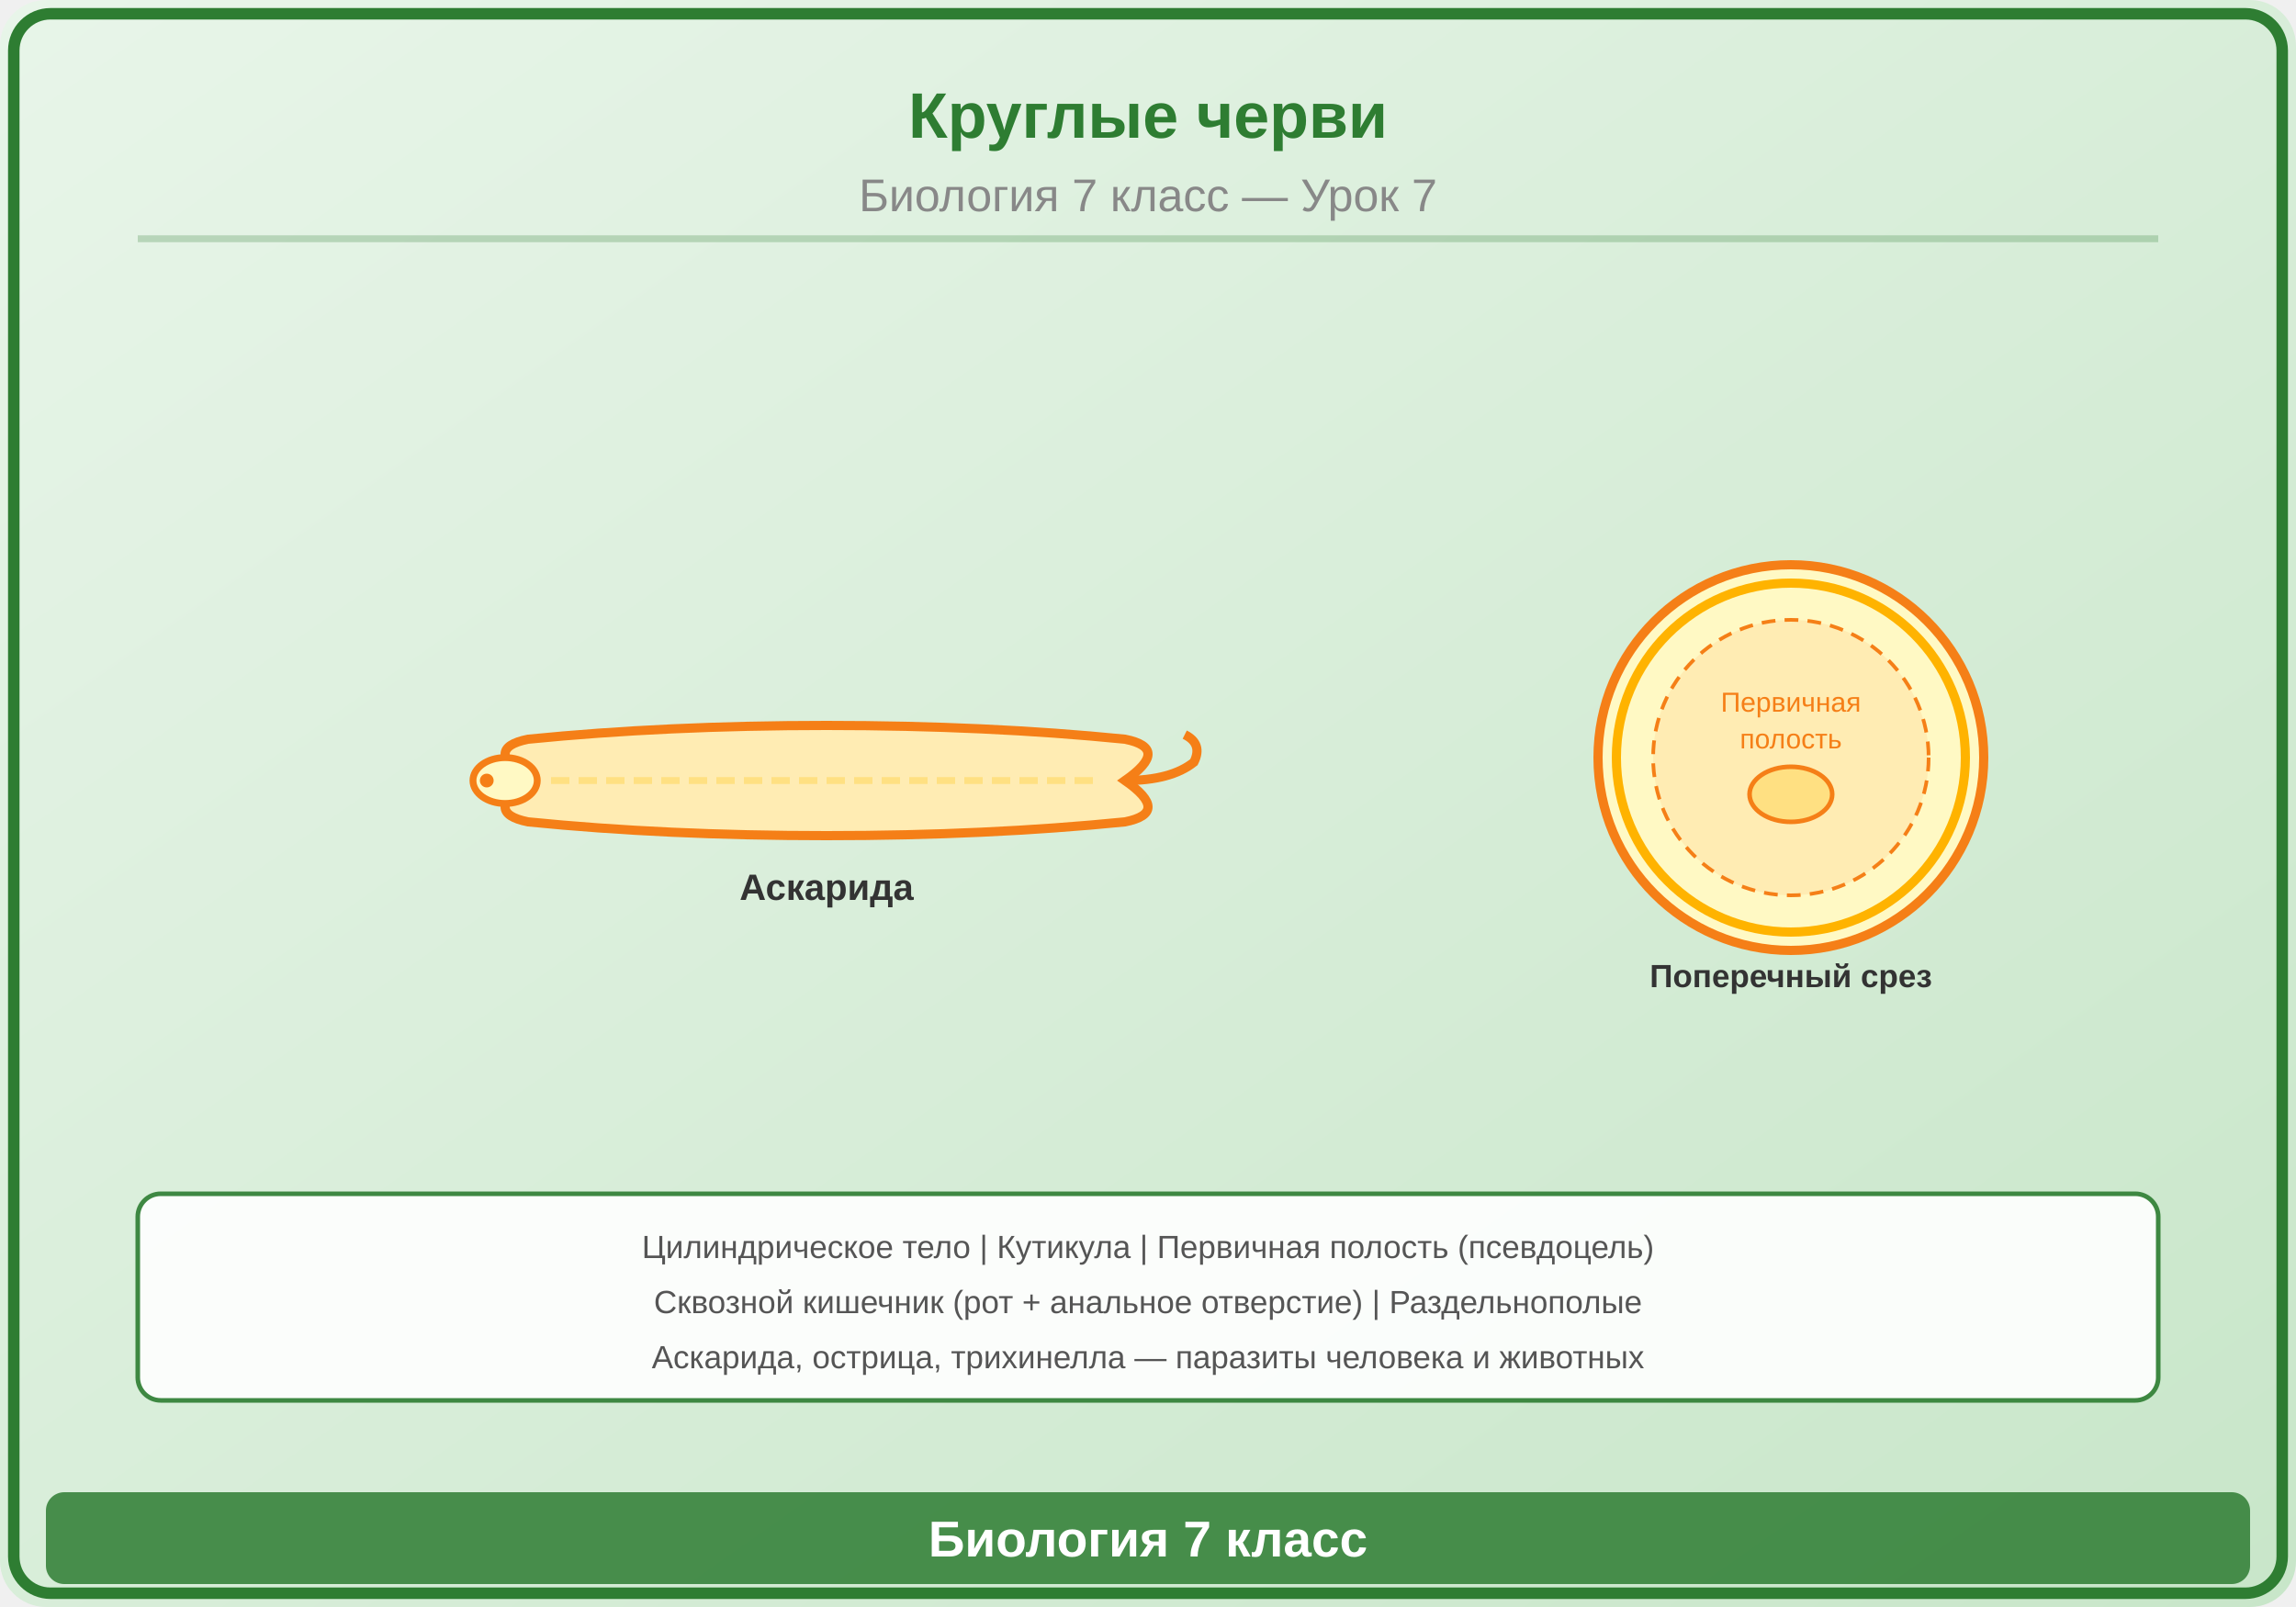
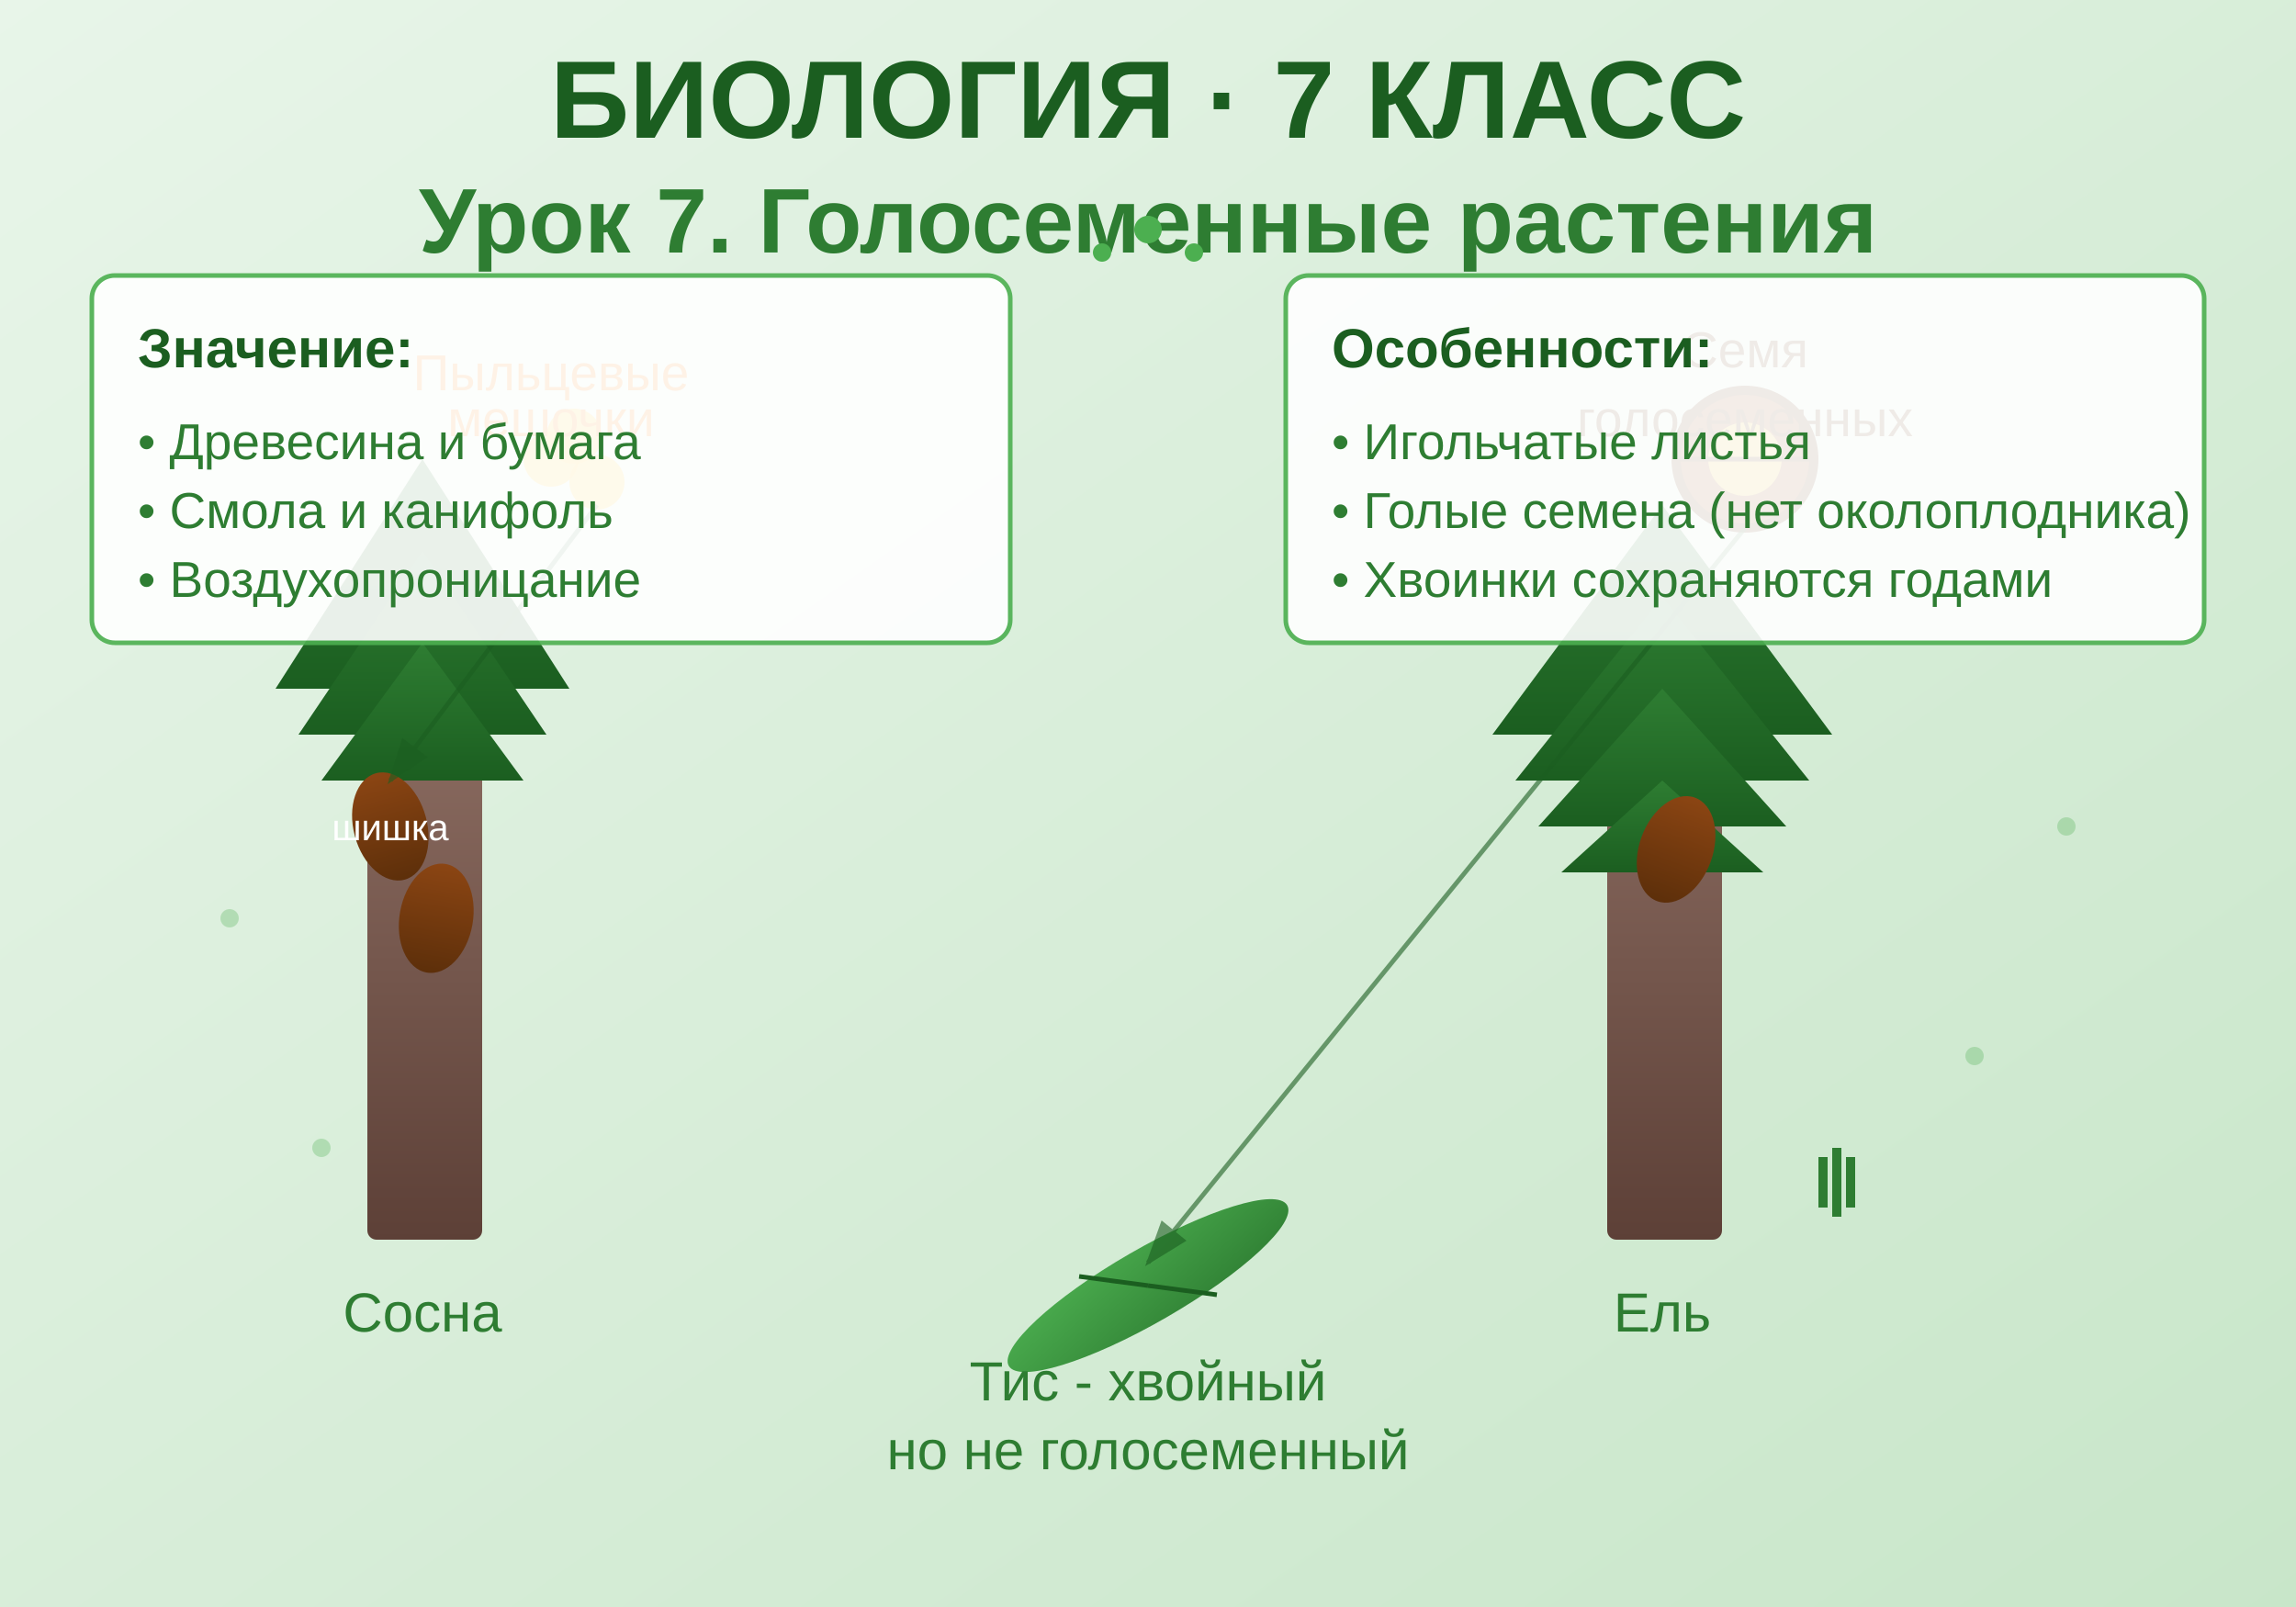
<svg xmlns="http://www.w3.org/2000/svg" viewBox="0 0 500 350">
  <defs>
-     <linearGradient id="bg" x1="0" y1="0" x2="1" y2="1">
-       <stop offset="0%" stop-color="#E8F5E9" />
-       <stop offset="100%" stop-color="#C8E6C9" />
+     <linearGradient id="bgGrad" x1="0%" y1="0%" x2="100%" y2="100%">
+       <stop offset="0%" style="stop-color:#e8f5e9;stop-opacity:1" />
+       <stop offset="100%" style="stop-color:#c8e6c9;stop-opacity:1" />
+     </linearGradient>
+     <linearGradient id="treeGrad" x1="0%" y1="100%" x2="0%" y2="0%">
+       <stop offset="0%" style="stop-color:#5d4037;stop-opacity:1" />
+       <stop offset="100%" style="stop-color:#8d6e63;stop-opacity:1" />
+     </linearGradient>
+     <linearGradient id="needlesGrad" x1="0%" y1="0%" x2="0%" y2="100%">
+       <stop offset="0%" style="stop-color:#2e7d32;stop-opacity:1" />
+       <stop offset="100%" style="stop-color:#1b5e20;stop-opacity:1" />
+     </linearGradient>
+     <linearGradient id="coneGrad" x1="0%" y1="0%" x2="0%" y2="100%">
+       <stop offset="0%" style="stop-color:#8b4513;stop-opacity:1" />
+       <stop offset="100%" style="stop-color:#5d2f0a;stop-opacity:1" />
+     </linearGradient>
+     <linearGradient id="leafGrad" x1="0%" y1="0%" x2="100%" y2="100%">
+       <stop offset="0%" style="stop-color:#4caf50;stop-opacity:1" />
+       <stop offset="100%" style="stop-color:#2e7d32;stop-opacity:1" />
    </linearGradient>
  </defs>
-   <rect width="500" height="350" fill="url(#bg)" rx="10" />
-   <rect x="3" y="3" width="494" height="344" rx="8" fill="none" stroke="#2E7D32" stroke-width="2.5" />
-   <text x="250" y="30" font-family="Arial,sans-serif" font-size="14" font-weight="bold" fill="#2E7D32" text-anchor="middle">Круглые черви</text>
-   <text x="250" y="46" font-family="Arial,sans-serif" font-size="10" fill="#888" text-anchor="middle">Биология 7 класс — Урок 7</text>
-   <line x1="30" y1="52" x2="470" y2="52" stroke="#2E7D32" stroke-width="1.5" opacity="0.25" />
-   <g transform="translate(180,170)">
-     <path d="M-65,0 Q-75,-7 -65,-9 Q-35,-12 0,-12 Q35,-12 65,-9 Q75,-7 65,0 Q75,7 65,9 Q35,12 0,12 Q-35,12 -65,9 Q-75,7 -65,0Z" fill="#FFECB3" stroke="#F57F17" stroke-width="2" />
-     <ellipse cx="-70" cy="0" rx="7" ry="5" fill="#FFF9C4" stroke="#F57F17" stroke-width="1.5" />
-     <circle cx="-74" cy="0" r="1.5" fill="#F57F17" />
-     <path d="M65,0 Q75,0 80,-4 Q82,-8 78,-10" stroke="#F57F17" stroke-width="2" fill="none" />
-     <line x1="-60" y1="0" x2="60" y2="0" stroke="#FFE082" stroke-width="1.5" stroke-dasharray="4,2" />
-     <text x="0" y="26" font-family="Arial,sans-serif" font-size="8" fill="#333" text-anchor="middle" font-weight="bold">Аскарида</text>
+   <rect width="500" height="350" fill="url(#bgGrad)" />
+   <text x="250" y="30" text-anchor="middle" font-family="Arial, sans-serif" font-size="24" font-weight="bold" fill="#1b5e20">БИОЛОГИЯ · 7 КЛАСС</text>
+   <text x="250" y="55" text-anchor="middle" font-family="Arial, sans-serif" font-size="20" font-weight="bold" fill="#2e7d32">Урок 7. Голосеменные растения</text>
+   <g id="pine-left">
+     <rect x="80" y="150" width="25" height="120" fill="url(#treeGrad)" rx="2" />
+     <polygon points="92,100 60,150 124,150" fill="url(#needlesGrad)" />
+     <polygon points="92,120 65,160 119,160" fill="url(#needlesGrad)" />
+     <polygon points="92,140 70,170 114,170" fill="url(#needlesGrad)" />
+     <ellipse cx="85" cy="180" rx="8" ry="12" fill="url(#coneGrad)" transform="rotate(-15 85 180)" />
+     <ellipse cx="95" cy="200" rx="8" ry="12" fill="url(#coneGrad)" transform="rotate(10 95 200)" />
  </g>
-   <g transform="translate(390,165)">
-     <circle cx="0" cy="0" r="42" fill="#FFF9C4" stroke="#F57F17" stroke-width="2" />
-     <circle cx="0" cy="0" r="38" fill="none" stroke="#FFB300" stroke-width="2" />
-     <circle cx="0" cy="0" r="30" fill="#FFECB3" stroke="#F57F17" stroke-width="0.8" stroke-dasharray="3,2" />
-     <text x="0" y="-10" font-family="Arial,sans-serif" font-size="6" fill="#F57F17" text-anchor="middle">Первичная</text>
-     <text x="0" y="-2" font-family="Arial,sans-serif" font-size="6" fill="#F57F17" text-anchor="middle">полость</text>
-     <ellipse cx="0" cy="8" rx="9" ry="6" fill="#FFE082" stroke="#F57F17" stroke-width="1" />
-     <text x="0" y="50" font-family="Arial,sans-serif" font-size="7" fill="#333" text-anchor="middle" font-weight="bold">Поперечный срез</text>
+   <g id="spruce-right">
+     <rect x="350" y="150" width="25" height="120" fill="url(#treeGrad)" rx="2" />
+     <polygon points="362,110 325,160 399,160" fill="url(#needlesGrad)" />
+     <polygon points="362,130 330,170 394,170" fill="url(#needlesGrad)" />
+     <polygon points="362,150 335,180 389,180" fill="url(#needlesGrad)" />
+     <polygon points="362,170 340,190 384,190" fill="url(#needlesGrad)" />
+     <ellipse cx="365" cy="185" rx="8" ry="12" fill="url(#coneGrad)" transform="rotate(20 365 185)" />
  </g>
-   <rect x="30" y="260" width="440" height="45" rx="5" fill="white" stroke="#2E7D32" stroke-width="1" opacity="0.9" />
-   <text x="250" y="274" font-family="Arial,sans-serif" font-size="7" fill="#555" text-anchor="middle">Цилиндрическое тело | Кутикула | Первичная полость (псевдоцель)</text>
-   <text x="250" y="286" font-family="Arial,sans-serif" font-size="7" fill="#555" text-anchor="middle">Сквозной кишечник (рот + анальное отверстие) | Раздельнополые</text>
-   <text x="250" y="298" font-family="Arial,sans-serif" font-size="7" fill="#555" text-anchor="middle">Аскарида, острица, трихинелла — паразиты человека и животных</text>
-   <rect x="10" y="325" width="480" height="20" rx="4" fill="#2E7D32" opacity="0.85" />
-   <text x="250" y="339" font-family="Arial,sans-serif" font-size="11" text-anchor="middle" fill="white" font-weight="bold">Биология 7 класс</text>
+   <g id="gymno-leaf">
+     <ellipse cx="250" cy="280" rx="35" ry="8" fill="url(#leafGrad)" transform="rotate(-30 250 280)" />
+     <line x1="235" y1="278" x2="250" y2="280" stroke="#1b5e20" stroke-width="1" />
+     <line x1="250" y1="280" x2="265" y2="282" stroke="#1b5e20" stroke-width="1" />
+   </g>
+   <g id="pollen-sacs">
+     <circle cx="120" cy="100" r="6" fill="#ffc107" opacity="0.8" />
+     <circle cx="130" cy="105" r="6" fill="#ffc107" opacity="0.8" />
+     <circle cx="125" cy="95" r="6" fill="#ffc107" opacity="0.8" />
+   </g>
+   <g id="seed-scheme">
+     <circle cx="380" cy="100" r="15" fill="#8b4513" stroke="#5d2f0a" stroke-width="2" />
+     <circle cx="380" cy="100" r="8" fill="#ffeb3b" opacity="0.7" />
+     <line x1="365" y1="100" x2="395" y2="100" stroke="#5d2f0a" stroke-width="1" />
+   </g>
+   <text x="92" y="290" text-anchor="middle" font-family="Arial, sans-serif" font-size="12" fill="#2e7d32">Сосна</text>
+   <text x="362" y="290" text-anchor="middle" font-family="Arial, sans-serif" font-size="12" fill="#2e7d32">Ель</text>
+   <text x="250" y="305" text-anchor="middle" font-family="Arial, sans-serif" font-size="12" fill="#2e7d32">Тис - хвойный</text>
+   <text x="250" y="320" text-anchor="middle" font-family="Arial, sans-serif" font-size="12" fill="#2e7d32">но не голосеменный</text>
+   <text x="120" y="85" text-anchor="middle" font-family="Arial, sans-serif" font-size="11" fill="#f57c00">Пыльцевые</text>
+   <text x="120" y="95" text-anchor="middle" font-family="Arial, sans-serif" font-size="11" fill="#f57c00">мешочки</text>
+   <text x="380" y="80" text-anchor="middle" font-family="Arial, sans-serif" font-size="11" fill="#5d2f0a">Семя</text>
+   <text x="380" y="95" text-anchor="middle" font-family="Arial, sans-serif" font-size="11" fill="#5d2f0a">голосеменных</text>
+   <defs>
+     <marker id="arrowhead" markerWidth="10" markerHeight="7" refX="9" refY="3.5" orient="auto">
+       <polygon points="0 0, 10 3.5, 0 7" fill="#1b5e20" />
+     </marker>
+   </defs>
+   <line x1="130" y1="110" x2="85" y2="170" stroke="#1b5e20" stroke-width="1" marker-end="url(#arrowhead)" opacity="0.6" />
+   <line x1="380" y1="115" x2="250" y2="275" stroke="#1b5e20" stroke-width="1" marker-end="url(#arrowhead)" opacity="0.6" />
+   <g id="values">
+     <rect x="20" y="60" width="200" height="80" fill="white" opacity="0.9" rx="5" stroke="#4caf50" stroke-width="1" />
+     <text x="30" y="80" font-family="Arial, sans-serif" font-size="12" font-weight="bold" fill="#1b5e20">Значение:</text>
+     <text x="30" y="100" font-family="Arial, sans-serif" font-size="11" fill="#2e7d32">• Древесина и бумага</text>
+     <text x="30" y="115" font-family="Arial, sans-serif" font-size="11" fill="#2e7d32">• Смола и канифоль</text>
+     <text x="30" y="130" font-family="Arial, sans-serif" font-size="11" fill="#2e7d32">• Воздухопроницание</text>
+   </g>
+   <g id="features">
+     <rect x="280" y="60" width="200" height="80" fill="white" opacity="0.9" rx="5" stroke="#4caf50" stroke-width="1" />
+     <text x="290" y="80" font-family="Arial, sans-serif" font-size="12" font-weight="bold" fill="#1b5e20">Особенности:</text>
+     <text x="290" y="100" font-family="Arial, sans-serif" font-size="11" fill="#2e7d32">• Игольчатые листья</text>
+     <text x="290" y="115" font-family="Arial, sans-serif" font-size="11" fill="#2e7d32">• Голые семена (нет околоплодника)</text>
+     <text x="290" y="130" font-family="Arial, sans-serif" font-size="11" fill="#2e7d32">• Хвоинки сохраняются годами</text>
+   </g>
+   <circle cx="250" cy="50" r="3" fill="#4caf50" />
+   <circle cx="240" cy="55" r="2" fill="#4caf50" />
+   <circle cx="260" cy="55" r="2" fill="#4caf50" />
+   <g id="decor" opacity="0.3">
+     <circle cx="50" cy="200" r="2" fill="#4caf50" />
+     <circle cx="450" cy="180" r="2" fill="#4caf50" />
+     <circle cx="70" cy="250" r="2" fill="#4caf50" />
+     <circle cx="430" cy="230" r="2" fill="#4caf50" />
+   </g>
+   <text x="85" y="183" text-anchor="middle" font-family="Arial, sans-serif" font-size="8" fill="#fff">шишка</text>
+   <g id="needles-group" transform="translate(400, 250)">
+     <line x1="0" y1="0" x2="0" y2="15" stroke="#2e7d32" stroke-width="2" />
+     <line x1="3" y1="2" x2="3" y2="13" stroke="#2e7d32" stroke-width="2" />
+     <line x1="-3" y1="2" x2="-3" y2="13" stroke="#2e7d32" stroke-width="2" />
+   </g>
</svg>
